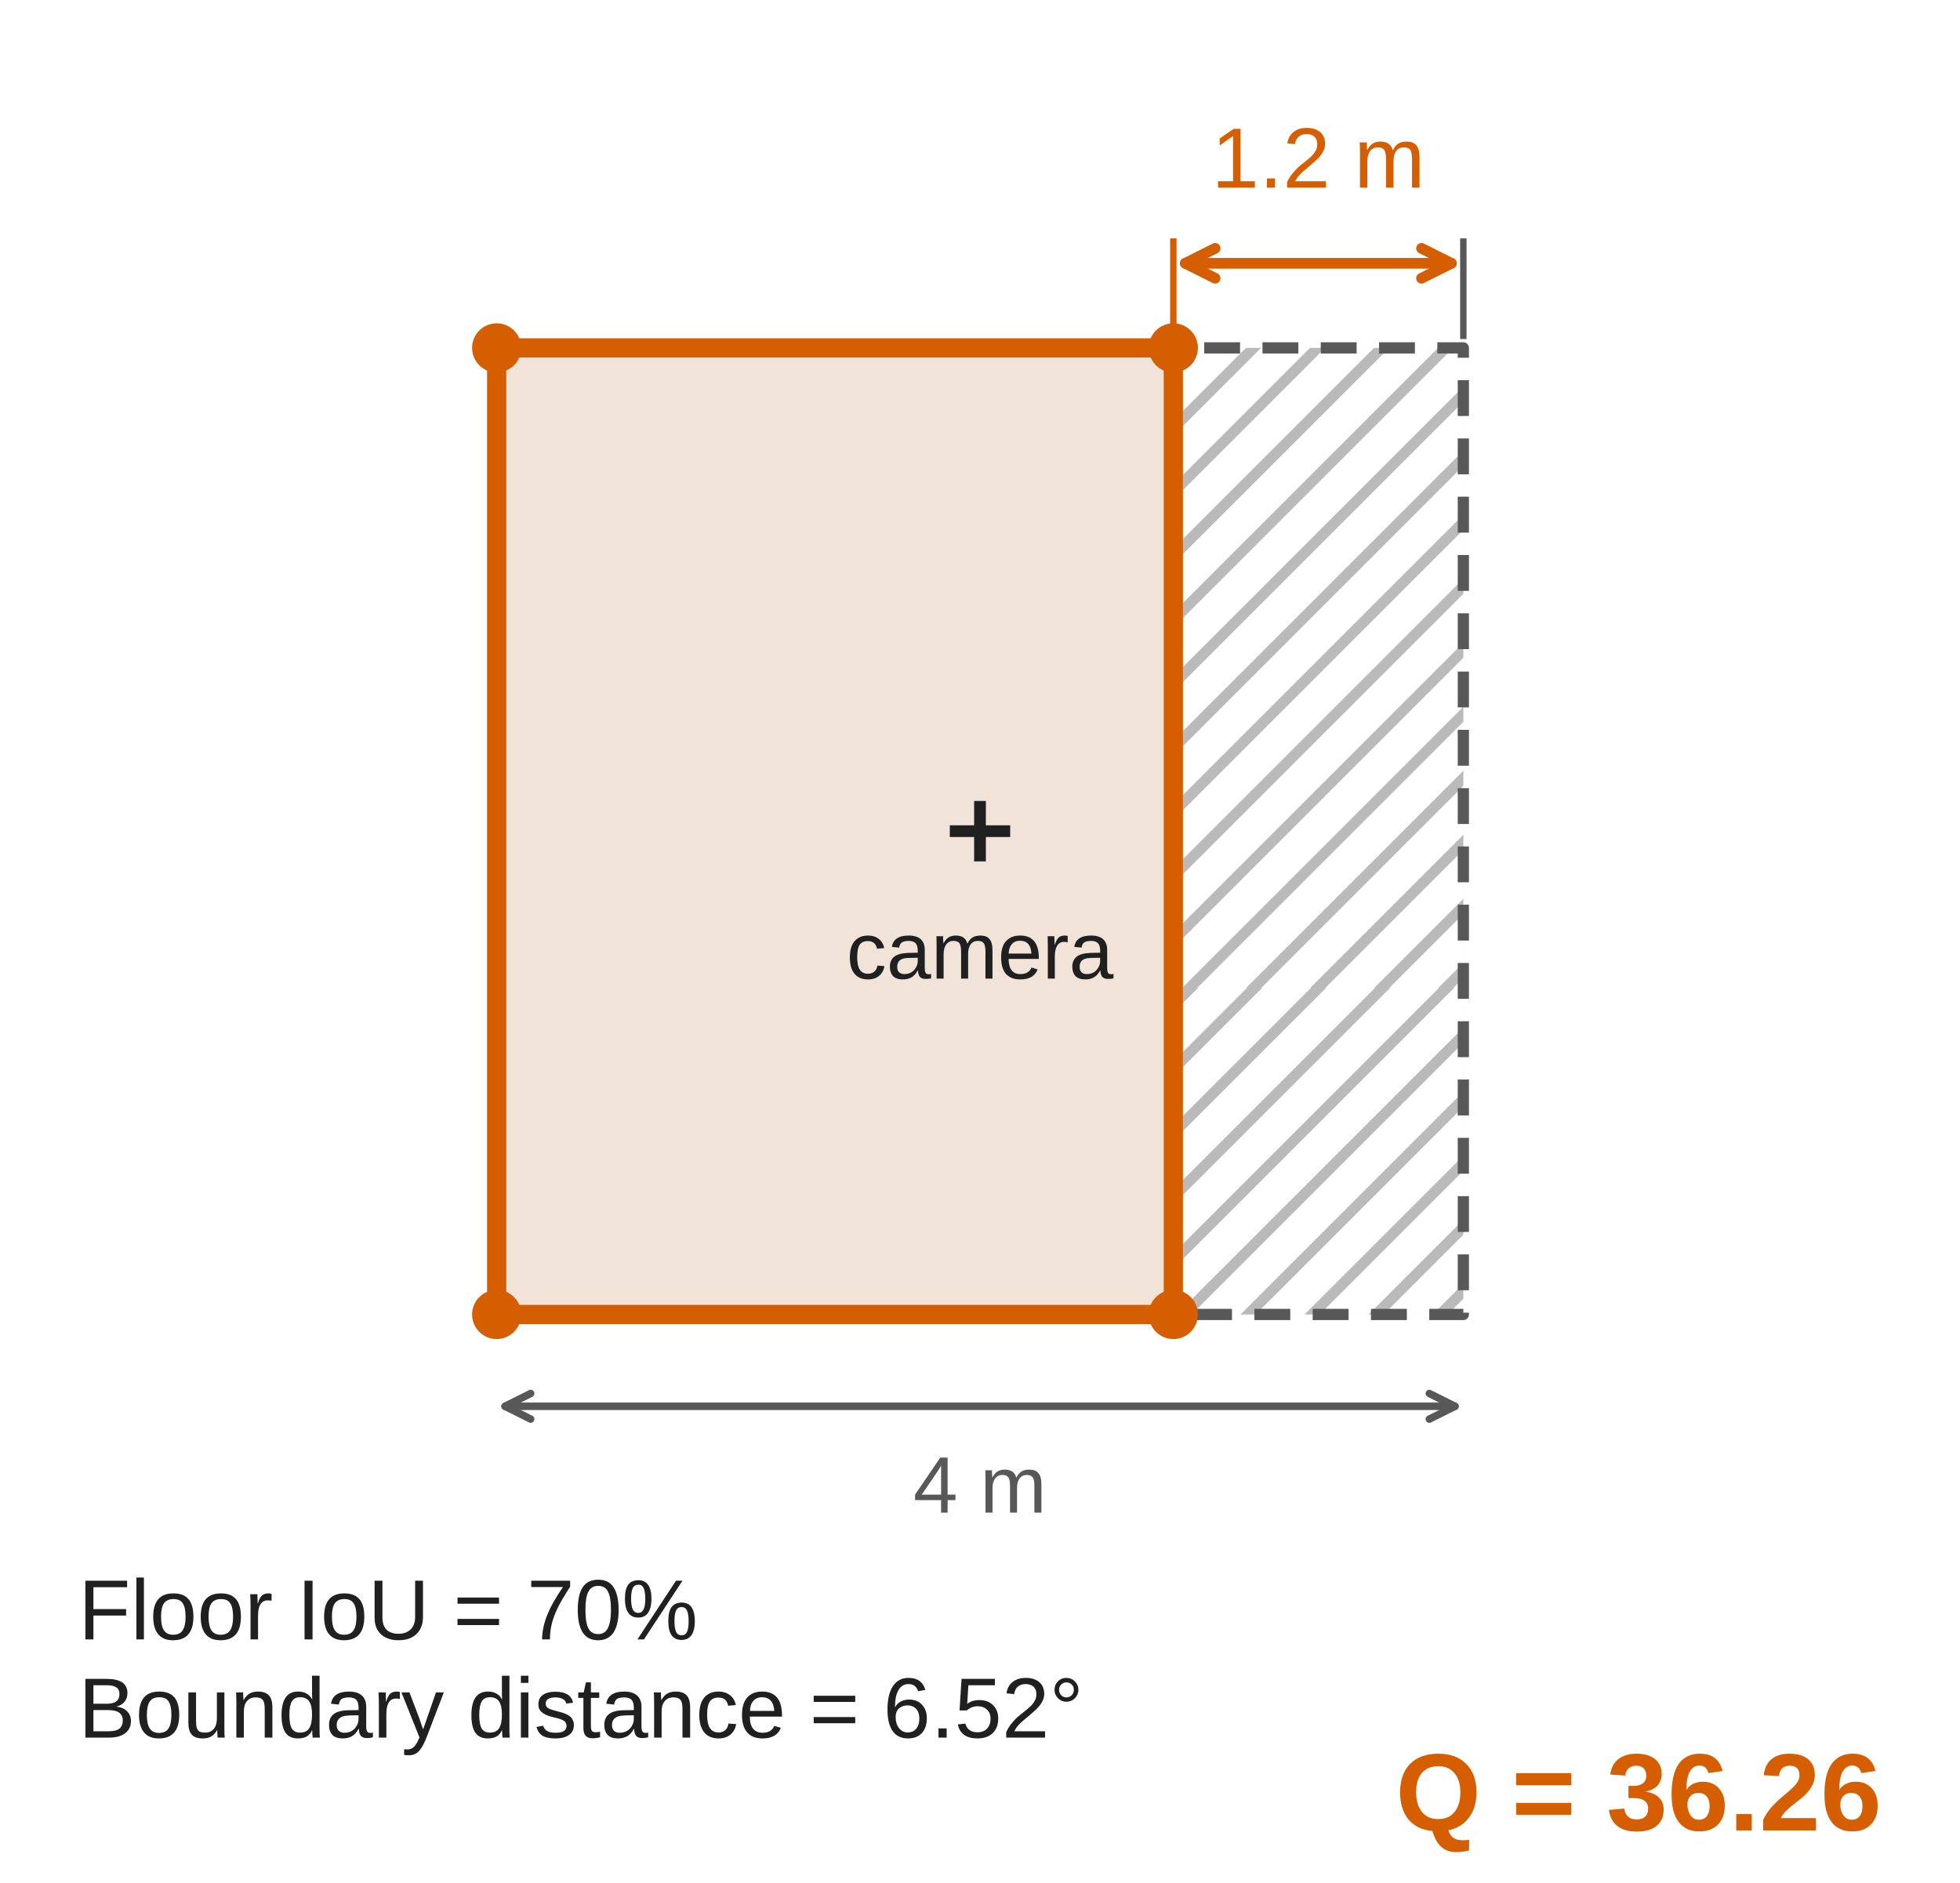
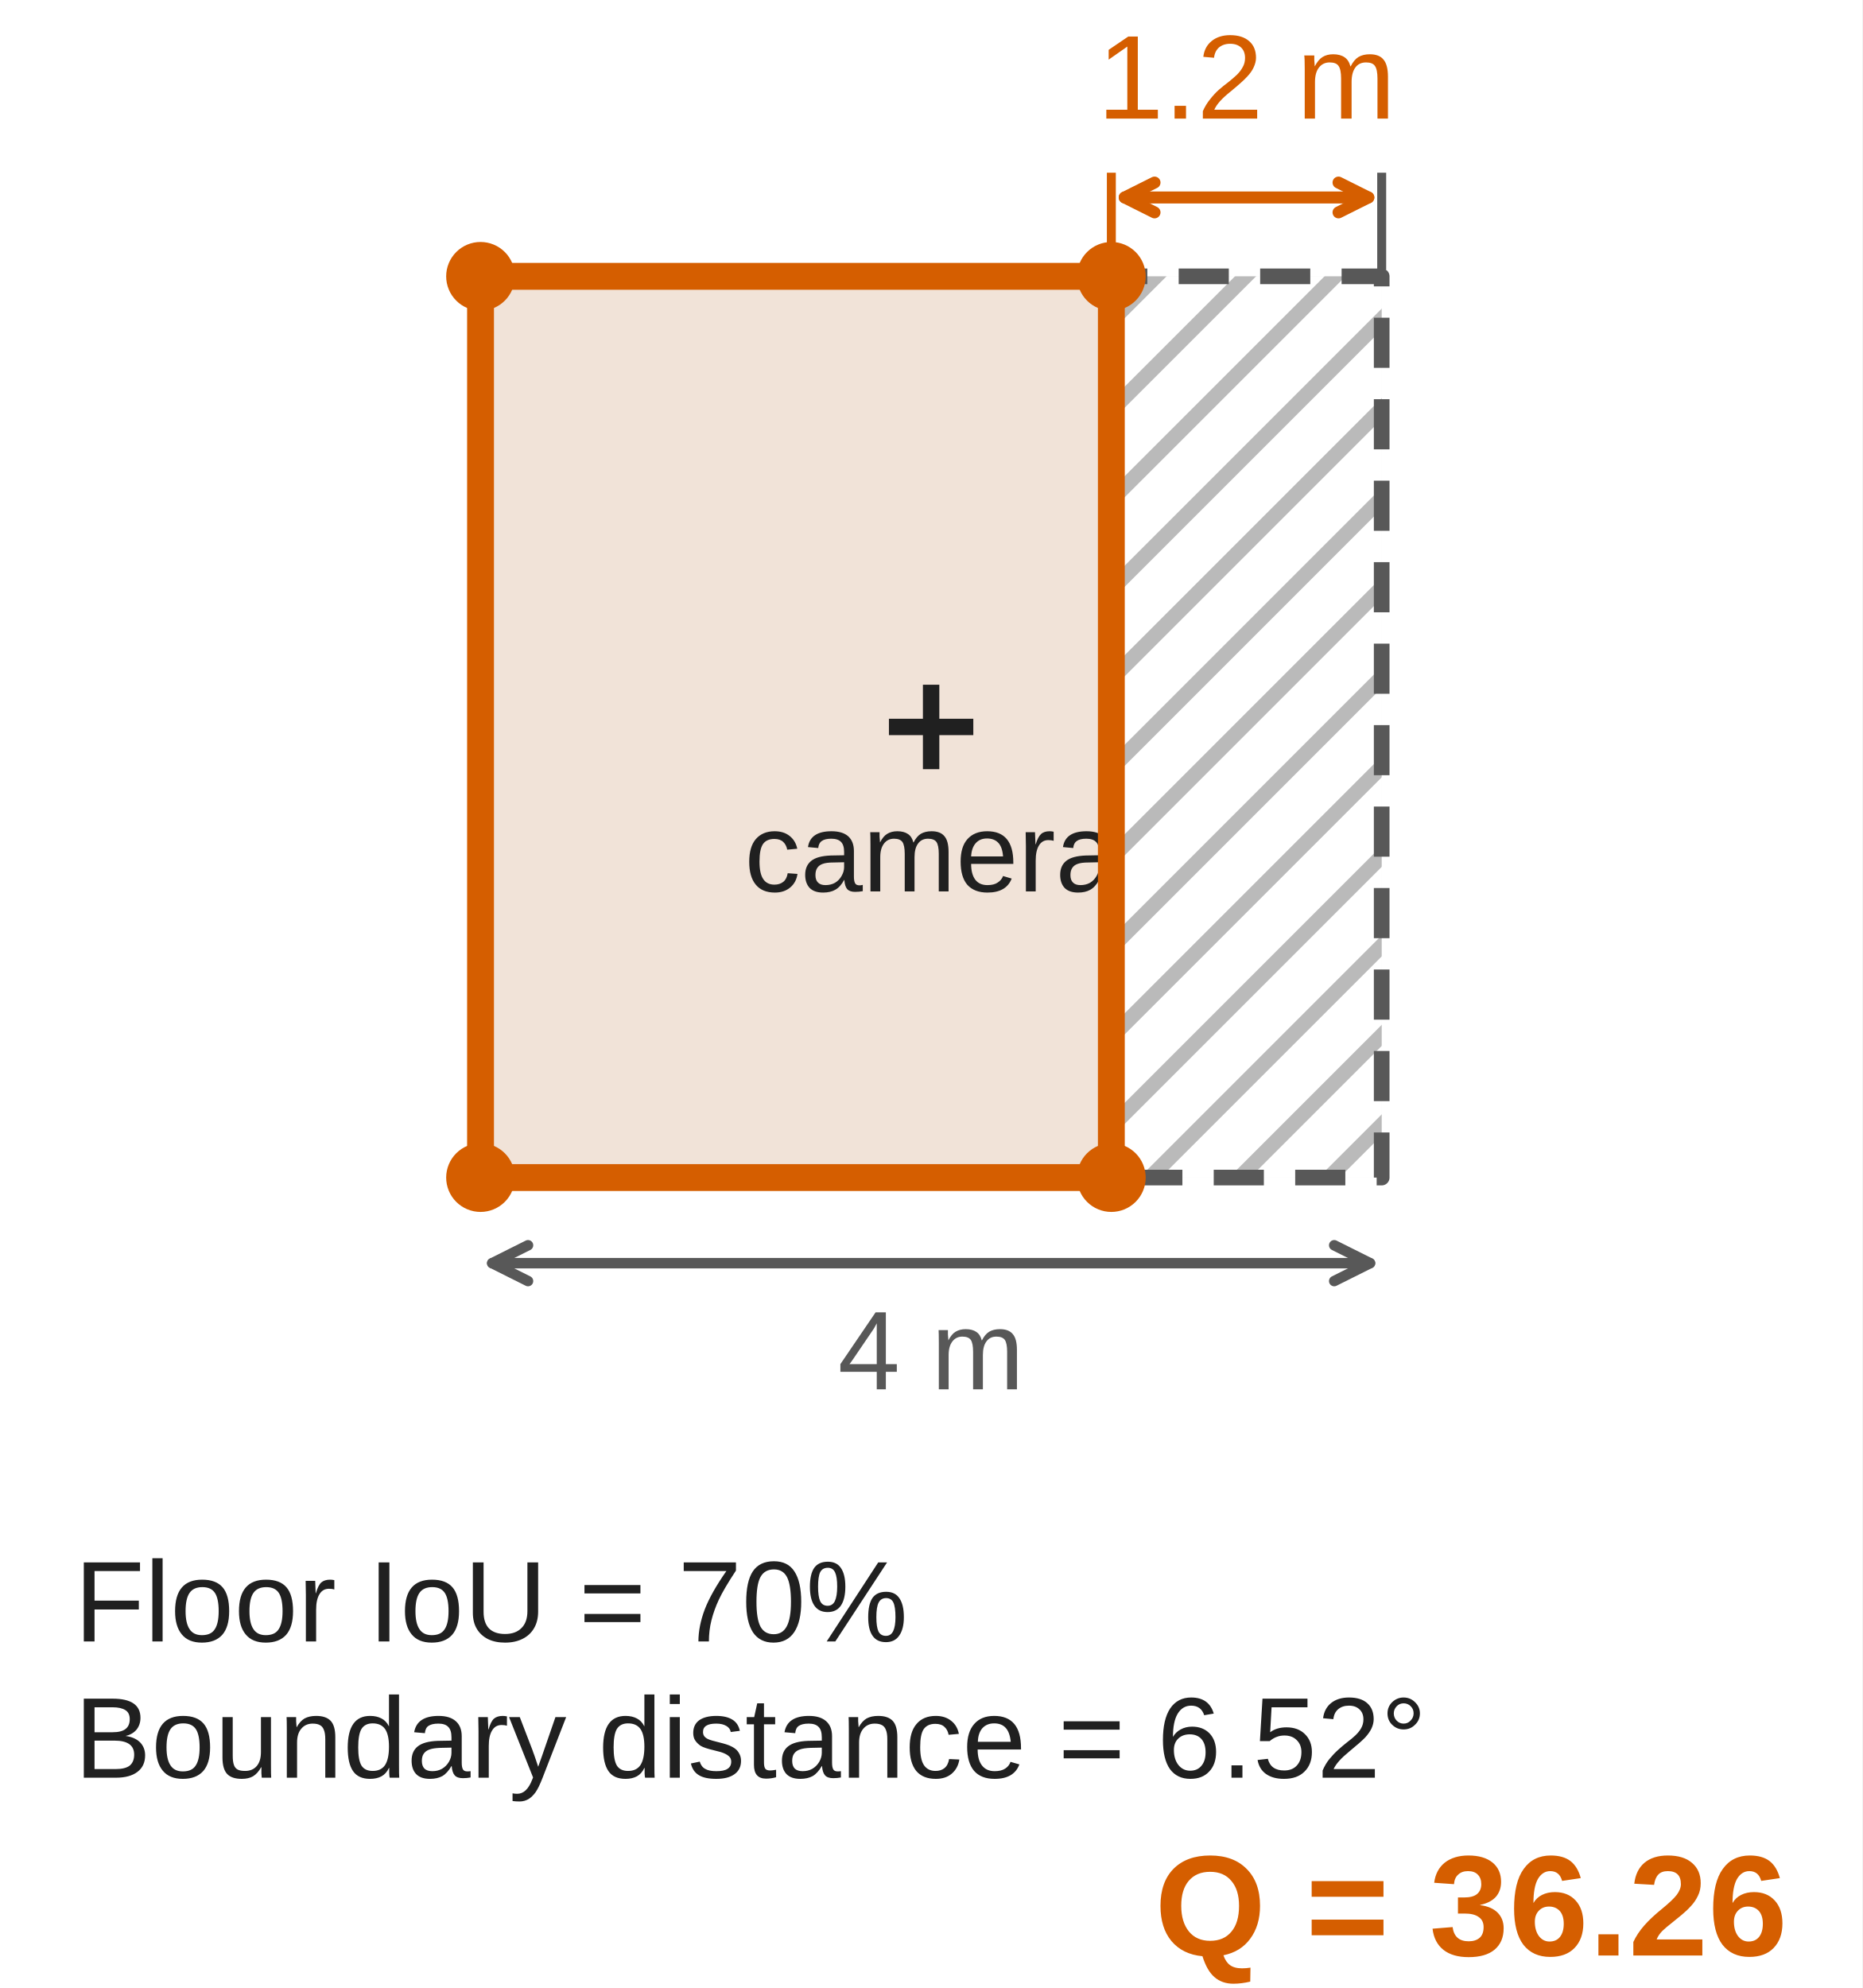
- <svg xmlns="http://www.w3.org/2000/svg" xmlns:xlink="http://www.w3.org/1999/xlink" width="183.6pt" height="176.4pt" viewBox="0 0 183.6 176.4" version="1.1">
+ <svg xmlns="http://www.w3.org/2000/svg" xmlns:xlink="http://www.w3.org/1999/xlink" width="124.809pt" height="133.228pt" viewBox="0 0 124.809 133.228" version="1.1">
  <defs>
    <style type="text/css">*{stroke-linejoin: round; stroke-linecap: butt}</style>
  </defs>
  <g id="figure_1">
    <g id="patch_1">
-       <path d="M 0 176.4  L 183.6 176.4  L 183.6 0  L 0 0  z " style="fill: #ffffff" />
+       <path d="M 0 133.228  L 124.809 133.228  L 124.809 0  L 0 0  z " style="fill: #ffffff" />
    </g>
    <g id="axes_1">
      <g id="patch_2">
-         <path d="M 46.524 123.142  L 137.076 123.142  L 137.076 32.59  L 46.524 32.59  z " clip-path="url(#p1f108f3de1)" style="fill: #f5f5f5" />
+         <path d="M 32.206 78.916  L 92.603 78.916  L 92.603 18.519  L 32.206 18.519  z " clip-path="url(#pd3ef6e5b38)" style="fill: #f5f5f5" />
      </g>
      <g id="patch_3">
-         <path d="M 109.91 123.142  L 137.076 123.142  L 137.076 32.59  L 109.91 32.59  z " clip-path="url(#p1f108f3de1)" style="fill: url(#h3be4af8c69)" />
+         <path d="M 74.484 78.916  L 92.603 78.916  L 92.603 18.519  L 74.484 18.519  z " clip-path="url(#pd3ef6e5b38)" style="fill: url(#h7d561d610b)" />
      </g>
      <g id="line2d_1">
-         <path d="M 109.91 31.458  L 109.91 22.629  " clip-path="url(#p1f108f3de1)" style="fill: none; stroke: #d55e00; stroke-width: 0.6; stroke-linecap: square" />
+         <path d="M 74.484 17.764  L 74.484 11.875  " clip-path="url(#pd3ef6e5b38)" style="fill: none; stroke: #d55e00; stroke-width: 0.6; stroke-linecap: square" />
      </g>
      <g id="line2d_2">
-         <path d="M 137.076 31.458  L 137.076 22.629  " clip-path="url(#p1f108f3de1)" style="fill: none; stroke: #585858; stroke-width: 0.6; stroke-linecap: square" />
+         <path d="M 92.603 17.764  L 92.603 11.875  " clip-path="url(#pd3ef6e5b38)" style="fill: none; stroke: #585858; stroke-width: 0.6; stroke-linecap: square" />
      </g>
      <g id="patch_4">
-         <path d="M 46.524 123.142  L 109.91 123.142  L 109.91 32.59  L 46.524 32.59  z " clip-path="url(#p1f108f3de1)" style="fill: #d55e00; opacity: 0.12" />
+         <path d="M 32.206 78.916  L 74.484 78.916  L 74.484 18.519  L 32.206 18.519  z " clip-path="url(#pd3ef6e5b38)" style="fill: #d55e00; opacity: 0.12" />
      </g>
      <g id="text_1">
-         <text style="font-size: 7.5px; font-family: 'Liberation Sans'; text-anchor: middle; fill: #202020" x="91.8" y="91.677" transform="rotate(-0 91.8 91.67712)">camera</text>
+         <text style="font-size: 7.5px; font-family: 'Liberation Sans'; text-anchor: middle; fill: #202020" x="62.405" y="59.739" transform="rotate(-0 62.40472 59.73903)">camera</text>
      </g>
      <g id="patch_5">
-         <path d="M 111.028 24.667  Q 123.493 24.667 135.958 24.667  " style="fill: none; stroke: #d55e00; stroke-linecap: round" />
-         <path d="M 113.828 26.067  L 111.028 24.667  L 113.828 23.267  " style="fill: none; stroke: #d55e00; stroke-linecap: round" />
-         <path d="M 133.158 23.267  L 135.958 24.667  L 133.158 26.067  " style="fill: none; stroke: #d55e00; stroke-linecap: round" />
+         <path d="M 75.379 13.234  Q 83.544 13.234 91.709 13.234  " style="fill: none; stroke: #d55e00; stroke-width: 0.8; stroke-linecap: round" />
+         <path d="M 77.379 14.234  L 75.379 13.234  L 77.379 12.234  " style="fill: none; stroke: #d55e00; stroke-width: 0.8; stroke-linecap: round" />
+         <path d="M 89.709 12.234  L 91.709 13.234  L 89.709 14.234  " style="fill: none; stroke: #d55e00; stroke-width: 0.8; stroke-linecap: round" />
      </g>
      <g id="text_2">
-         <text style="font-size: 8px; font-family: 'Liberation Sans'; text-anchor: middle; fill: #d55e00" x="123.493" y="17.573" transform="rotate(-0 123.4932 17.57348)">1.2 m</text>
+         <text style="font-size: 8px; font-family: 'Liberation Sans'; text-anchor: middle; fill: #d55e00" x="83.544" y="7.95" transform="rotate(-0 83.54362 7.950205)">1.2 m</text>
      </g>
      <g id="patch_6">
-         <path d="M 136.293 131.744  Q 91.8 131.744 47.307 131.744  " style="fill: none; stroke: #585858; stroke-width: 0.7; stroke-linecap: round" />
-         <path d="M 133.893 130.544  L 136.293 131.744  L 133.893 132.944  " style="fill: none; stroke: #585858; stroke-width: 0.7; stroke-linecap: round" />
-         <path d="M 49.707 132.944  L 47.307 131.744  L 49.707 130.544  " style="fill: none; stroke: #585858; stroke-width: 0.7; stroke-linecap: round" />
+         <path d="M 91.821 84.653  Q 62.405 84.653 32.989 84.653  " style="fill: none; stroke: #585858; stroke-width: 0.7; stroke-linecap: round" />
+         <path d="M 89.421 83.453  L 91.821 84.653  L 89.421 85.853  " style="fill: none; stroke: #585858; stroke-width: 0.7; stroke-linecap: round" />
+         <path d="M 35.389 85.853  L 32.989 84.653  L 35.389 83.453  " style="fill: none; stroke: #585858; stroke-width: 0.7; stroke-linecap: round" />
      </g>
      <g id="text_3">
-         <text style="font-size: 7.5px; font-family: 'Liberation Sans'; text-anchor: middle; fill: #585858" x="91.8" y="141.707" transform="rotate(-0 91.8 141.7071)">4 m</text>
+         <text style="font-size: 7.5px; font-family: 'Liberation Sans'; text-anchor: middle; fill: #585858" x="62.405" y="93.108" transform="rotate(-0 62.40472 93.10829)">4 m</text>
      </g>
      <g id="line2d_3">
-         <path d="M 46.524 123.142  L 137.076 123.142  L 137.076 32.59  L 46.524 32.59  L 46.524 123.142  " clip-path="url(#p1f108f3de1)" style="fill: none; stroke-dasharray: 3.36,2.1; stroke-dashoffset: 0; stroke: #585858; stroke-width: 1.05" />
+         <path d="M 32.206 78.916  L 92.603 78.916  L 92.603 18.519  L 32.206 18.519  L 32.206 78.916  " clip-path="url(#pd3ef6e5b38)" style="fill: none; stroke-dasharray: 3.36,2.1; stroke-dashoffset: 0; stroke: #585858; stroke-width: 1.05" />
      </g>
      <g id="line2d_4">
-         <path d="M 46.524 123.142  L 109.91 123.142  L 109.91 32.59  L 46.524 32.59  L 46.524 123.142  " clip-path="url(#p1f108f3de1)" style="fill: none; stroke: #d55e00; stroke-width: 1.8; stroke-linecap: square" />
+         <path d="M 32.206 78.916  L 74.484 78.916  L 74.484 18.519  L 32.206 18.519  L 32.206 78.916  " clip-path="url(#pd3ef6e5b38)" style="fill: none; stroke: #d55e00; stroke-width: 1.8; stroke-linecap: square" />
      </g>
      <g id="PathCollection_1">
        <defs>
-           <path id="me7860606f0" d="M 0 1.803  C 0.478 1.803 0.937 1.613 1.275 1.275  C 1.613 0.937 1.803 0.478 1.803 0  C 1.803 -0.478 1.613 -0.937 1.275 -1.275  C 0.937 -1.613 0.478 -1.803 0 -1.803  C -0.478 -1.803 -0.937 -1.613 -1.275 -1.275  C -1.613 -0.937 -1.803 -0.478 -1.803 0  C -1.803 0.478 -1.613 0.937 -1.275 1.275  C -0.937 1.613 -0.478 1.803 0 1.803  z " style="stroke: #d55e00" />
+           <path id="mbdc8399c7c" d="M 0 1.803  C 0.478 1.803 0.937 1.613 1.275 1.275  C 1.613 0.937 1.803 0.478 1.803 0  C 1.803 -0.478 1.613 -0.937 1.275 -1.275  C 0.937 -1.613 0.478 -1.803 0 -1.803  C -0.478 -1.803 -0.937 -1.613 -1.275 -1.275  C -1.613 -0.937 -1.803 -0.478 -1.803 0  C -1.803 0.478 -1.613 0.937 -1.275 1.275  C -0.937 1.613 -0.478 1.803 0 1.803  z " style="stroke: #d55e00" />
        </defs>
-         <g clip-path="url(#p1f108f3de1)">
-           <use xlink:href="#me7860606f0" x="46.524" y="123.142" style="fill: #d55e00; stroke: #d55e00" />
-           <use xlink:href="#me7860606f0" x="109.91" y="123.142" style="fill: #d55e00; stroke: #d55e00" />
-           <use xlink:href="#me7860606f0" x="109.91" y="32.59" style="fill: #d55e00; stroke: #d55e00" />
-           <use xlink:href="#me7860606f0" x="46.524" y="32.59" style="fill: #d55e00; stroke: #d55e00" />
+         <g clip-path="url(#pd3ef6e5b38)">
+           <use xlink:href="#mbdc8399c7c" x="32.206" y="78.916" style="fill: #d55e00; stroke: #d55e00" />
+           <use xlink:href="#mbdc8399c7c" x="74.484" y="78.916" style="fill: #d55e00; stroke: #d55e00" />
+           <use xlink:href="#mbdc8399c7c" x="74.484" y="18.519" style="fill: #d55e00; stroke: #d55e00" />
+           <use xlink:href="#mbdc8399c7c" x="32.206" y="18.519" style="fill: #d55e00; stroke: #d55e00" />
        </g>
      </g>
      <g id="PathCollection_2">
        <defs>
-           <path id="m6771251017" d="M -2.828 0  L 2.828 0  M 0 2.828  L 0 -2.828  " style="stroke: #202020; stroke-width: 1.1" />
+           <path id="m99d4cbbabc" d="M -2.828 0  L 2.828 0  M 0 2.828  L 0 -2.828  " style="stroke: #202020; stroke-width: 1.1" />
        </defs>
-         <g clip-path="url(#p1f108f3de1)">
-           <use xlink:href="#m6771251017" x="91.8" y="77.866" style="fill: #202020; stroke: #202020; stroke-width: 1.1" />
+         <g clip-path="url(#pd3ef6e5b38)">
+           <use xlink:href="#m99d4cbbabc" x="62.405" y="48.717" style="fill: #202020; stroke: #202020; stroke-width: 1.1" />
        </g>
      </g>
    </g>
    <g id="text_4">
-       <text style="font-size: 8px; font-family: 'Liberation Sans'; fill: #202020" transform="translate(7.344 153.5844)">Floor IoU = 70%</text>
-       <text style="font-size: 8px; font-family: 'Liberation Sans'; fill: #202020" transform="translate(7.344 162.7811)">Boundary distance = 6.52°</text>
+       <text style="font-size: 7.7px; font-family: 'Liberation Sans'; fill: #202020" transform="translate(4.992378 110.0037)">Floor IoU = 70%</text>
+       <text style="font-size: 7.7px; font-family: 'Liberation Sans'; fill: #202020" transform="translate(4.992378 119.1346)">Boundary distance = 6.52°</text>
    </g>
    <g id="text_5">
-       <text style="font-weight: 700; font-size: 10.3px; font-family: 'Liberation Sans'; text-anchor: end; fill: #d55e00" x="176.256" y="171.478" transform="rotate(-0 176.256 171.4783)">Q = 36.26</text>
+       <text style="font-weight: 700; font-size: 9.6px; font-family: 'Liberation Sans'; text-anchor: end; fill: #d55e00" x="119.817" y="131.048" transform="rotate(-0 119.8171 131.0479)">Q = 36.26</text>
    </g>
  </g>
  <defs>
-     <clipPath id="p1f108f3de1">
-       <rect x="34.073" y="8.82" width="115.454" height="135.828" />
+     <clipPath id="pd3ef6e5b38">
+       <rect x="23.902" y="2.665" width="77.006" height="90.595" />
    </clipPath>
  </defs>
  <defs>
-     <pattern id="h3be4af8c69" patternUnits="userSpaceOnUse" x="0" y="0" width="72" height="72">
+     <pattern id="h7d561d610b" patternUnits="userSpaceOnUse" x="0" y="0" width="72" height="72">
      <rect x="0" y="0" width="73" height="73" fill="#ffffff" />
      <path d="M -36 36  L 36 -36  M -33 39  L 39 -33  M -30 42  L 42 -30  M -27 45  L 45 -27  M -24 48  L 48 -24  M -21 51  L 51 -21  M -18 54  L 54 -18  M -15 57  L 57 -15  M -12 60  L 60 -12  M -9 63  L 63 -9  M -6 66  L 66 -6  M -3 69  L 69 -3  M 0 72  L 72 0  M 3 75  L 75 3  M 6 78  L 78 6  M 9 81  L 81 9  M 12 84  L 84 12  M 15 87  L 87 15  M 18 90  L 90 18  M 21 93  L 93 21  M 24 96  L 96 24  M 27 99  L 99 27  M 30 102  L 102 30  M 33 105  L 105 33  M 36 108  L 108 36  " style="fill: #bababa; stroke: #bababa; stroke-width: 1.0; stroke-linecap: butt; stroke-linejoin: miter" />
    </pattern>
  </defs>
</svg>
